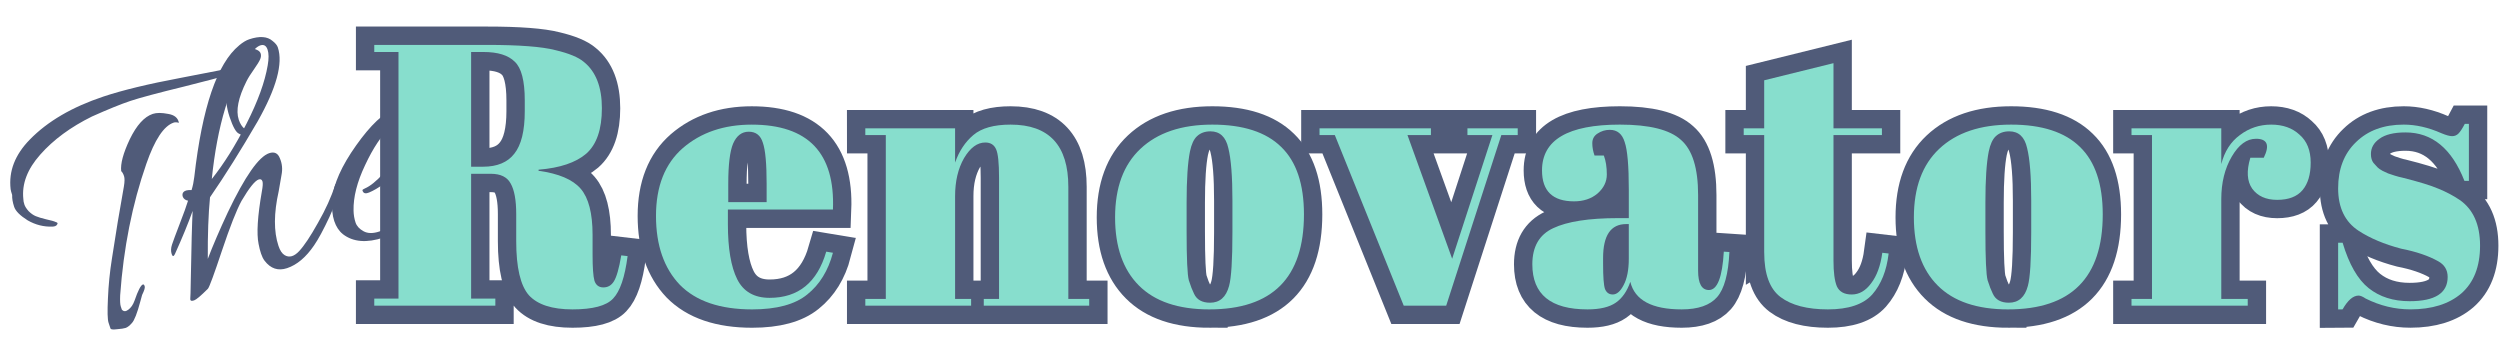
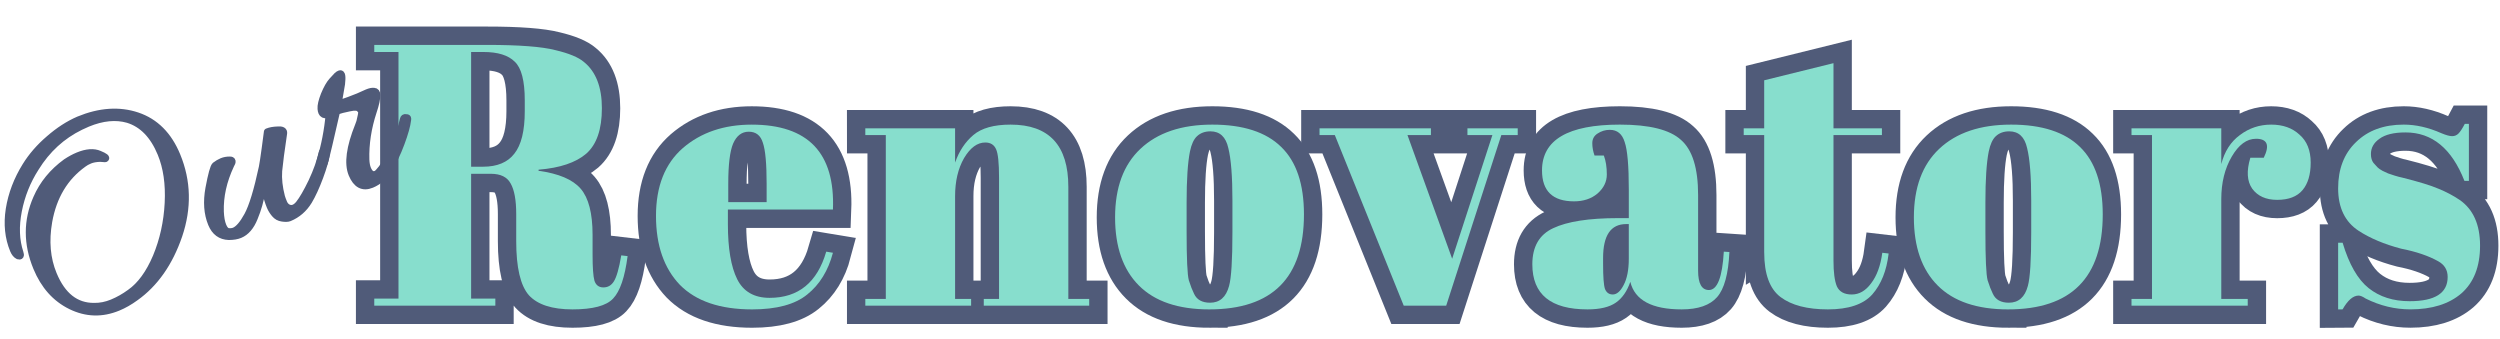
- <svg xmlns="http://www.w3.org/2000/svg" width="236" height="32" version="1.1" id="svg4">
+ <svg xmlns="http://www.w3.org/2000/svg" id="svg4" version="1.1" height="32" width="236">
  <style id="style23" />
  <defs id="defs8" />
-   <g style="fill:#505b79;fill-opacity:1" transform="rotate(-18.45149)">
-     <path d="m 4.3,29.743 q 0.105,0 0.105,0.211 0,0.211 -0.492,0.703 l -0.352,0.527 q -0.949,1.442 -1.407,1.688 -0.422,0.246 -0.703,0.246 -0.246,0 -0.809,-0.141 -0.527,-0.105 -0.563,-0.246 0,-0.141 0,-0.598 0,-0.457 0.668,-2.18 0.668,-1.758 1.547,-3.446 1.618,-3.165 3.235,-6.119 0.316,-0.598 0.316,-0.914 0,-0.352 -0.105,-0.527 0.211,-1.02 1.723,-2.602 1.547,-1.582 2.813,-1.582 0.563,0 1.371,0.457 0.809,0.422 0.703,1.125 -0.246,-0.176 -0.457,-0.176 -1.477,0 -3.692,2.884 -3.692,4.783 -6.26,10.972 -0.281,0.738 -0.281,1.02 0,0.246 0,0.316 0.141,0.352 0.563,0.211 0.457,-0.141 0.844,-0.633 0.914,-1.196 1.231,-1.196 z M 17.699,14.586 q 0.281,-0.457 0.844,-1.055 -1.547,-0.035 -4.642,-0.281 -3.833,-0.316 -5.24,-0.316 -1.407,0 -3.903,0.246 -3.341,0.457 -5.767,1.864 -2.391,1.371 -2.848,3.481 -0.07,0.211 -0.07,0.527 0,0.281 0.176,0.703 0.211,0.422 0.492,0.668 0.281,0.246 0.844,0.598 0.598,0.352 0.774,0.527 0.211,0.141 0.07,0.246 -0.105,0.105 -0.246,0.105 -0.105,0 -0.246,-0.035 -1.196,-0.352 -2.04,-1.301 -0.809,-0.985 -0.809,-1.618 0,-0.668 0.176,-1.125 0,-0.387 0.035,-0.563 0.527,-2.497 3.2,-3.868 3.2,-1.653 7.877,-1.653 2.848,0 7.455,0.633 4.642,0.633 5.169,0.633 0.949,-1.055 1.442,-1.09 0.176,-0.035 0.492,-0.035 0.316,0 0.563,0.246 0.246,0.211 0.246,0.457 0,0.246 -0.211,0.492 -0.211,0.246 -0.879,0.738 -0.633,0.457 -1.02,0.844 -1.829,1.829 -1.829,3.2 0,0.598 0.246,0.985 0.246,0.352 -0.035,0.527 -0.281,0.141 -0.598,-0.246 -0.352,-0.281 -0.352,-1.793 0,-1.512 0.633,-2.743 z" />
-     <path d="m 20.052,11.21 q 0.633,-0.246 1.09,-0.246 1.547,0 2.04,0.844 0.281,0.422 0.281,0.738 0,2.391 -4.009,6.013 -3.552,3.13 -6.541,5.38 -0.985,2.215 -2.04,5.451 1.266,-1.547 3.2,-3.587 3.903,-4.044 5.451,-4.044 0.774,0 0.809,0.774 0.07,0.809 -0.352,1.547 -0.387,0.738 -0.738,1.371 -1.653,2.743 -1.653,4.888 0,0.703 0.281,1.02 0.492,0.563 1.407,0.07 0.914,-0.492 2.532,-1.969 1.653,-1.477 2.673,-2.884 0.176,-0.176 0.316,-0.07 0.176,0.07 0.176,0.176 0,0.07 -0.07,0.176 -0.527,0.949 -1.899,2.426 -1.371,1.442 -2.215,2.075 -1.618,1.231 -3.095,1.231 -1.336,0 -1.793,-1.336 -0.105,-0.316 -0.105,-0.738 0,-0.457 0.07,-0.949 0.176,-1.477 1.864,-4.607 0.352,-0.633 0.352,-0.879 0,-0.281 -0.281,-0.281 -0.563,0 -2.18,1.407 -1.09,1.02 -3.235,3.868 -2.11,2.813 -2.391,2.989 -1.266,0.633 -1.582,0.633 -0.281,0 -0.316,-0.105 -0.035,-0.07 0.035,-0.211 0.07,-0.141 0.563,-1.547 1.653,-4.677 2.251,-6.189 -1.16,1.477 -2.884,3.341 -0.281,0.281 -0.281,-0.105 0,-0.422 0.316,-0.844 0.316,-0.422 1.301,-1.618 1.02,-1.231 1.442,-1.829 -0.316,-0.176 -0.352,-0.492 0,-0.316 0.211,-0.422 0.246,-0.141 0.774,0.07 0.352,-0.492 0.633,-1.09 4.185,-9.002 7.948,-10.444 z m 1.969,2.637 q 0.457,-0.844 0.457,-1.407 0,-0.598 -0.527,-0.598 -0.492,0 -1.336,0.633 -3.868,2.954 -6.998,9.882 2.286,-1.477 4.783,-3.939 2.497,-2.462 3.622,-4.572 z" />
-     <path d="m 32.117,21.549 q 1.899,0 1.899,1.829 0,0.949 -0.527,1.547 -0.879,1.301 -2.848,2.286 -1.969,0.949 -3.341,1.055 -0.492,0.035 -0.527,-0.281 -0.035,-0.141 0.07,-0.176 0.141,-0.035 0.211,-0.035 0.809,-0.07 2.075,-0.774 2.356,-1.266 3.446,-2.602 0.457,-0.633 0.457,-1.196 0,-0.598 -0.563,-0.598 -0.457,0 -1.231,0.387 -1.653,0.774 -3.481,2.708 -1.829,1.899 -2.391,3.728 -0.176,0.563 -0.176,1.125 0,0.527 0.457,1.02 0.457,0.492 1.407,0.492 1.055,0 2.426,-0.563 3.974,-1.618 6.119,-4.888 0.211,-0.281 0.387,-0.105 0.141,0.07 0.141,0.176 0,0.105 -0.105,0.246 -1.055,1.758 -2.673,3.13 -3.13,2.673 -6.084,2.673 -2.532,0 -3.552,-1.512 -0.387,-0.598 -0.387,-1.442 0,-0.844 0.457,-2.004 0.879,-2.004 3.763,-4.114 2.884,-2.11 4.572,-2.11 z" />
+   <g id="g33" style="fill:#87decd;fill-opacity:1;stroke:#505b79;stroke-width:3.464;stroke-linecap:round;stroke-linejoin:miter;stroke-miterlimit:4;stroke-dasharray:none;stroke-opacity:1;paint-order:stroke markers fill">
+     <path id="path13" d="M 46.337,16.407 H 44.474 v 11.781 h 2.286 v 0.668 H 35.331 v -0.668 h 2.286 V 4.907 h -2.286 v -0.668 h 10.62 q 4.572,0 6.471,0.492 1.934,0.457 2.708,1.125 1.688,1.371 1.688,4.361 0,2.989 -1.477,4.29 -1.477,1.266 -4.501,1.512 v 0.105 q 2.848,0.387 3.974,1.688 1.125,1.301 1.125,4.361 v 1.864 q 0,1.829 0.176,2.462 0.211,0.633 0.844,0.633 0.633,0 0.985,-0.563 0.387,-0.598 0.703,-2.462 l 0.598,0.07 q -0.387,2.989 -1.371,4.009 -0.949,1.02 -3.833,1.02 -2.884,0 -4.114,-1.336 -1.196,-1.371 -1.196,-5.099 v -2.567 q 0,-1.969 -0.527,-2.884 -0.492,-0.914 -1.864,-0.914 z M 44.474,4.907 V 15.738 h 1.125 q 2.004,0 2.954,-1.231 0.985,-1.231 0.985,-4.009 V 9.479 q 0,-2.778 -0.949,-3.657 -0.914,-0.914 -2.954,-0.914 z" />
+     <path id="path15" d="m 70.999,29.207 q -4.536,0 -6.822,-2.321 -2.251,-2.356 -2.251,-6.506 0,-4.185 2.532,-6.4 2.567,-2.215 6.506,-2.215 7.983,0 7.666,8.018 h -9.917 v 1.371 q 0,3.446 0.879,5.205 0.879,1.758 3.059,1.758 4.079,0 5.345,-4.361 l 0.633,0.105 q -0.668,2.532 -2.426,3.939 -1.723,1.407 -5.205,1.407 z M 68.748,19.079 h 3.622 v -1.723 q 0,-2.848 -0.352,-3.868 -0.316,-1.055 -1.336,-1.055 -0.985,0 -1.477,1.125 -0.457,1.09 -0.457,3.798 z" />
+     <path id="path17" d="m 81.685,12.116 h 8.475 v 3.235 q 0.563,-1.618 1.723,-2.602 1.16,-0.985 3.517,-0.985 5.451,0 5.451,5.873 v 10.585 h 1.969 v 0.633 h -9.952 v -0.633 h 1.442 v -11.429 q 0,-2.11 -0.281,-2.708 -0.281,-0.633 -1.02,-0.633 -1.125,0 -2.004,1.477 -0.844,1.477 -0.844,3.587 v 9.706 h 1.512 v 0.633 h -9.987 v -0.633 h 1.934 v -15.473 h -1.934 z" />
+     <path id="path19" d="m 116.341,21.928 v -2.989 q 0,-3.411 -0.387,-4.958 -0.352,-1.582 -1.688,-1.582 -0.774,0 -1.266,0.457 -0.457,0.422 -0.668,1.442 -0.316,1.582 -0.316,4.818 v 2.743 q 0,3.833 0.211,4.607 0.246,0.774 0.492,1.266 0.387,0.844 1.512,0.844 1.371,0 1.793,-1.582 0.317,-1.125 0.317,-5.064 z m -2.18,7.279 q -4.396,0 -6.646,-2.251 -2.251,-2.251 -2.251,-6.435 0,-4.22 2.391,-6.471 2.426,-2.286 6.787,-2.286 4.361,0 6.506,2.11 2.145,2.075 2.145,6.365 0,8.967 -8.932,8.967 z" />
+     <path id="path21" d="m 124.564,12.749 v -0.633 h 10.515 v 0.633 h -2.215 l 4.22,11.675 3.798,-11.675 h -2.356 v -0.633 h 4.747 v 0.633 h -1.547 l -5.205,16.106 h -4.009 l -6.506,-16.106 z" />
+     <path id="path23" d="m 152.739,20.591 h 1.02 v -2.708 q 0,-3.341 -0.387,-4.466 -0.352,-1.16 -1.407,-1.16 -0.633,0 -1.16,0.352 -0.492,0.316 -0.492,0.914 0,0.563 0.211,1.16 h 0.879 q 0.281,0.738 0.281,1.793 0,1.02 -0.879,1.793 -0.879,0.738 -2.215,0.738 -3.024,0 -3.024,-2.919 0,-4.325 7.35,-4.325 4.185,0 5.767,1.442 1.618,1.407 1.618,5.205 v 7.139 q 0,1.829 1.02,1.829 1.196,0 1.407,-3.622 l 0.527,0.035 q -0.141,3.095 -1.16,4.255 -1.02,1.16 -3.341,1.16 -4.22,0 -4.853,-2.602 -0.457,1.336 -1.371,1.969 -0.914,0.633 -2.673,0.633 -5.205,0 -5.205,-4.255 0,-2.497 1.969,-3.411 2.004,-0.949 6.119,-0.949 z m -1.407,4.325 q 0,1.829 0.176,2.356 0.211,0.527 0.738,0.527 0.563,0 1.02,-0.879 0.492,-0.914 0.492,-2.497 v -3.27 h -0.246 q -2.18,0 -2.18,3.2 z" />
+     <path id="path25" d="m 166.54,23.827 v -11.077 h -1.934 v -0.633 h 1.934 V 7.58 l 6.541,-1.618 v 6.154 h 4.572 v 0.633 h -4.572 v 11.851 q 0,1.653 0.317,2.426 0.352,0.774 1.407,0.774 1.055,0 1.829,-1.055 0.809,-1.055 1.055,-2.884 l 0.598,0.07 q -0.281,2.426 -1.547,3.868 -1.266,1.407 -4.185,1.407 -2.919,0 -4.466,-1.16 -1.547,-1.16 -1.547,-4.22 z" />
+     <path id="path27" d="m 191.747,21.928 v -2.989 q 0,-3.411 -0.387,-4.958 -0.352,-1.582 -1.688,-1.582 -0.774,0 -1.266,0.457 -0.457,0.422 -0.668,1.442 -0.316,1.582 -0.316,4.818 v 2.743 q 0,3.833 0.211,4.607 0.246,0.774 0.492,1.266 0.387,0.844 1.512,0.844 1.371,0 1.793,-1.582 0.317,-1.125 0.317,-5.064 z m -2.18,7.279 q -4.396,0 -6.646,-2.251 -2.251,-2.251 -2.251,-6.435 0,-4.22 2.391,-6.471 2.426,-2.286 6.787,-2.286 4.361,0 6.506,2.11 2.145,2.075 2.145,6.365 0,8.967 -8.932,8.967 z" />
+     <path id="path29" d="m 212.96,13.101 q -1.301,0 -2.286,1.688 -0.985,1.688 -0.985,4.009 v 9.424 h 2.497 v 0.633 h -10.972 v -0.633 h 1.934 v -15.473 h -1.934 v -0.633 h 8.475 v 3.376 q 0.457,-1.793 1.758,-2.743 1.301,-0.985 2.954,-0.985 1.653,0 2.673,0.949 1.055,0.914 1.055,2.637 0,1.688 -0.774,2.602 -0.774,0.914 -2.391,0.914 -1.582,0 -2.356,-1.055 -0.738,-1.055 -0.176,-2.919 h 1.266 q 0.879,-1.793 -0.738,-1.793 z" />
+     <path id="path31" d="m 220.72,29.207 v -6.295 h 0.422 q 0.914,3.059 2.462,4.29 1.547,1.231 3.868,1.231 3.587,0 3.587,-2.286 0,-0.985 -0.879,-1.477 -1.371,-0.774 -3.517,-1.196 -2.391,-0.633 -4.009,-1.688 -1.934,-1.266 -1.934,-4.009 0,-2.743 1.688,-4.361 1.688,-1.653 4.501,-1.653 1.723,0 3.552,0.809 0.668,0.281 1.02,0.281 0.352,0 0.598,-0.246 0.246,-0.246 0.598,-0.914 h 0.387 v 5.38 h -0.422 q -1.793,-4.572 -5.556,-4.572 -1.653,0 -2.462,0.598 -0.809,0.563 -0.809,1.442 0,0.527 0.246,0.844 0.246,0.281 0.387,0.422 0.141,0.141 0.457,0.316 0.317,0.141 0.527,0.246 0.211,0.07 0.633,0.211 0.457,0.141 0.668,0.176 2.391,0.598 3.446,1.055 1.055,0.422 2.004,1.055 1.934,1.336 1.934,4.325 0,2.954 -1.758,4.501 -1.758,1.512 -4.818,1.512 -2.18,0 -4.22,-1.02 -0.422,-0.281 -0.668,-0.281 -0.774,0 -1.512,1.301 z" />
  </g>
-   <g style="fill:#87decd;fill-opacity:1;stroke:#505b79;stroke-width:3.464;stroke-linecap:round;stroke-linejoin:miter;stroke-miterlimit:4;stroke-dasharray:none;stroke-opacity:1;paint-order:stroke markers fill">
-     <path d="M 46.337,16.407 H 44.474 v 11.781 h 2.286 v 0.668 H 35.331 v -0.668 h 2.286 V 4.907 h -2.286 v -0.668 h 10.62 q 4.572,0 6.471,0.492 1.934,0.457 2.708,1.125 1.688,1.371 1.688,4.361 0,2.989 -1.477,4.29 -1.477,1.266 -4.501,1.512 v 0.105 q 2.848,0.387 3.974,1.688 1.125,1.301 1.125,4.361 v 1.864 q 0,1.829 0.176,2.462 0.211,0.633 0.844,0.633 0.633,0 0.985,-0.563 0.387,-0.598 0.703,-2.462 l 0.598,0.07 q -0.387,2.989 -1.371,4.009 -0.949,1.02 -3.833,1.02 -2.884,0 -4.114,-1.336 -1.196,-1.371 -1.196,-5.099 v -2.567 q 0,-1.969 -0.527,-2.884 -0.492,-0.914 -1.864,-0.914 z M 44.474,4.907 V 15.738 h 1.125 q 2.004,0 2.954,-1.231 0.985,-1.231 0.985,-4.009 V 9.479 q 0,-2.778 -0.949,-3.657 -0.914,-0.914 -2.954,-0.914 z" />
-     <path d="m 70.999,29.207 q -4.536,0 -6.822,-2.321 -2.251,-2.356 -2.251,-6.506 0,-4.185 2.532,-6.4 2.567,-2.215 6.506,-2.215 7.983,0 7.666,8.018 h -9.917 v 1.371 q 0,3.446 0.879,5.205 0.879,1.758 3.059,1.758 4.079,0 5.345,-4.361 l 0.633,0.105 q -0.668,2.532 -2.426,3.939 -1.723,1.407 -5.205,1.407 z M 68.748,19.079 h 3.622 v -1.723 q 0,-2.848 -0.352,-3.868 -0.316,-1.055 -1.336,-1.055 -0.985,0 -1.477,1.125 -0.457,1.09 -0.457,3.798 z" />
-     <path d="m 81.685,12.116 h 8.475 v 3.235 q 0.563,-1.618 1.723,-2.602 1.16,-0.985 3.517,-0.985 5.451,0 5.451,5.873 v 10.585 h 1.969 v 0.633 h -9.952 v -0.633 h 1.442 v -11.429 q 0,-2.11 -0.281,-2.708 -0.281,-0.633 -1.02,-0.633 -1.125,0 -2.004,1.477 -0.844,1.477 -0.844,3.587 v 9.706 h 1.512 v 0.633 h -9.987 v -0.633 h 1.934 v -15.473 h -1.934 z" />
-     <path d="m 116.341,21.928 v -2.989 q 0,-3.411 -0.387,-4.958 -0.352,-1.582 -1.688,-1.582 -0.774,0 -1.266,0.457 -0.457,0.422 -0.668,1.442 -0.316,1.582 -0.316,4.818 v 2.743 q 0,3.833 0.211,4.607 0.246,0.774 0.492,1.266 0.387,0.844 1.512,0.844 1.371,0 1.793,-1.582 0.317,-1.125 0.317,-5.064 z m -2.18,7.279 q -4.396,0 -6.646,-2.251 -2.251,-2.251 -2.251,-6.435 0,-4.22 2.391,-6.471 2.426,-2.286 6.787,-2.286 4.361,0 6.506,2.11 2.145,2.075 2.145,6.365 0,8.967 -8.932,8.967 z" />
-     <path d="m 124.564,12.749 v -0.633 h 10.515 v 0.633 h -2.215 l 4.22,11.675 3.798,-11.675 h -2.356 v -0.633 h 4.747 v 0.633 h -1.547 l -5.205,16.106 h -4.009 l -6.506,-16.106 z" />
-     <path d="m 152.739,20.591 h 1.02 v -2.708 q 0,-3.341 -0.387,-4.466 -0.352,-1.16 -1.407,-1.16 -0.633,0 -1.16,0.352 -0.492,0.316 -0.492,0.914 0,0.563 0.211,1.16 h 0.879 q 0.281,0.738 0.281,1.793 0,1.02 -0.879,1.793 -0.879,0.738 -2.215,0.738 -3.024,0 -3.024,-2.919 0,-4.325 7.35,-4.325 4.185,0 5.767,1.442 1.618,1.407 1.618,5.205 v 7.139 q 0,1.829 1.02,1.829 1.196,0 1.407,-3.622 l 0.527,0.035 q -0.141,3.095 -1.16,4.255 -1.02,1.16 -3.341,1.16 -4.22,0 -4.853,-2.602 -0.457,1.336 -1.371,1.969 -0.914,0.633 -2.673,0.633 -5.205,0 -5.205,-4.255 0,-2.497 1.969,-3.411 2.004,-0.949 6.119,-0.949 z m -1.407,4.325 q 0,1.829 0.176,2.356 0.211,0.527 0.738,0.527 0.563,0 1.02,-0.879 0.492,-0.914 0.492,-2.497 v -3.27 h -0.246 q -2.18,0 -2.18,3.2 z" />
-     <path d="m 166.54,23.827 v -11.077 h -1.934 v -0.633 h 1.934 V 7.58 l 6.541,-1.618 v 6.154 h 4.572 v 0.633 h -4.572 v 11.851 q 0,1.653 0.317,2.426 0.352,0.774 1.407,0.774 1.055,0 1.829,-1.055 0.809,-1.055 1.055,-2.884 l 0.598,0.07 q -0.281,2.426 -1.547,3.868 -1.266,1.407 -4.185,1.407 -2.919,0 -4.466,-1.16 -1.547,-1.16 -1.547,-4.22 z" />
-     <path d="m 191.747,21.928 v -2.989 q 0,-3.411 -0.387,-4.958 -0.352,-1.582 -1.688,-1.582 -0.774,0 -1.266,0.457 -0.457,0.422 -0.668,1.442 -0.316,1.582 -0.316,4.818 v 2.743 q 0,3.833 0.211,4.607 0.246,0.774 0.492,1.266 0.387,0.844 1.512,0.844 1.371,0 1.793,-1.582 0.317,-1.125 0.317,-5.064 z m -2.18,7.279 q -4.396,0 -6.646,-2.251 -2.251,-2.251 -2.251,-6.435 0,-4.22 2.391,-6.471 2.426,-2.286 6.787,-2.286 4.361,0 6.506,2.11 2.145,2.075 2.145,6.365 0,8.967 -8.932,8.967 z" />
-     <path d="m 212.96,13.101 q -1.301,0 -2.286,1.688 -0.985,1.688 -0.985,4.009 v 9.424 h 2.497 v 0.633 h -10.972 v -0.633 h 1.934 v -15.473 h -1.934 v -0.633 h 8.475 v 3.376 q 0.457,-1.793 1.758,-2.743 1.301,-0.985 2.954,-0.985 1.653,0 2.673,0.949 1.055,0.914 1.055,2.637 0,1.688 -0.774,2.602 -0.774,0.914 -2.391,0.914 -1.582,0 -2.356,-1.055 -0.738,-1.055 -0.176,-2.919 h 1.266 q 0.879,-1.793 -0.738,-1.793 z" />
-     <path d="m 220.72,29.207 v -6.295 h 0.422 q 0.914,3.059 2.462,4.29 1.547,1.231 3.868,1.231 3.587,0 3.587,-2.286 0,-0.985 -0.879,-1.477 -1.371,-0.774 -3.517,-1.196 -2.391,-0.633 -4.009,-1.688 -1.934,-1.266 -1.934,-4.009 0,-2.743 1.688,-4.361 1.688,-1.653 4.501,-1.653 1.723,0 3.552,0.809 0.668,0.281 1.02,0.281 0.352,0 0.598,-0.246 0.246,-0.246 0.598,-0.914 h 0.387 v 5.38 h -0.422 q -1.793,-4.572 -5.556,-4.572 -1.653,0 -2.462,0.598 -0.809,0.563 -0.809,1.442 0,0.527 0.246,0.844 0.246,0.281 0.387,0.422 0.141,0.141 0.457,0.316 0.317,0.141 0.527,0.246 0.211,0.07 0.633,0.211 0.457,0.141 0.668,0.176 2.391,0.598 3.446,1.055 1.055,0.422 2.004,1.055 1.934,1.336 1.934,4.325 0,2.954 -1.758,4.501 -1.758,1.512 -4.818,1.512 -2.18,0 -4.22,-1.02 -0.422,-0.281 -0.668,-0.281 -0.774,0 -1.512,1.301 z" />
+   <g style="stroke:#505b79;stroke-opacity:1;stroke-linejoin:round;stroke-linecap:square;paint-order:markers stroke fill" transform="rotate(-22.45347)" aria-label="Our">
+     <path id="path42" style="font-style:normal;font-variant:normal;font-weight:normal;font-stretch:normal;font-family:Allura;-inkscape-font-specification:Allura;fill:#505b79;fill-opacity:1;stroke-width:0.658;stroke:#505b79;stroke-opacity:1;stroke-linejoin:round;stroke-linecap:square;paint-order:markers stroke fill" d="m 9.827,19.957 q 0,3.924 -2.713,7.032 -2.713,3.081 -6.031,3.845 -0.974,0.237 -1.87,0.237 -2.449,0 -4.056,-1.817 -1.607,-1.817 -1.607,-4.583 0,-3.661 2.502,-6.057 1.58,-1.528 3.871,-2.081 0.685,-0.132 1.264,-0.132 1.317,0 1.923,0.632 0.606,0.606 0.342,0.606 l -0.421,-0.211 q -0.553,-0.211 -0.974,-0.211 -0.395,0 -0.685,0.079 -3.16,0.737 -5.109,3.792 -1.501,2.37 -1.501,4.767 0,3.292 2.397,4.266 0.79,0.342 1.712,0.342 0.948,0 1.923,-0.237 1.765,-0.395 3.582,-2.186 1.817,-1.817 2.976,-4.266 1.159,-2.449 1.159,-4.583 0,-2.792 -1.659,-4.161 -1.396,-1.106 -3.661,-1.106 -0.342,0 -0.737,0.026 -2.923,0.184 -5.399,1.975 -1.817,1.264 -3.055,3.134 -1.238,1.87 -1.369,3.713 -0.026,0.421 -0.263,0.211 -0.211,-0.237 -0.211,-0.685 0,-1.896 1.106,-3.713 1.132,-1.844 3.002,-3.187 1.317,-0.948 3.002,-1.501 1.712,-0.579 3.266,-0.606 3.239,0 5.267,1.765 2.028,1.765 2.028,4.899 z" />
+     <path id="path44" style="font-style:normal;font-variant:normal;font-weight:normal;font-stretch:normal;font-family:Allura;-inkscape-font-specification:Allura;fill:#505b79;fill-opacity:1;stroke-width:0.658;stroke:#505b79;stroke-opacity:1;stroke-linejoin:round;stroke-linecap:square;paint-order:markers stroke fill" d="m 22.945,25.145 q -0.395,0.711 -1.422,1.817 -1.027,1.106 -1.844,1.712 -1.053,0.764 -2.291,0.764 -0.237,0 -0.632,-0.237 -0.369,-0.211 -0.5,-0.632 -0.132,-0.421 -0.132,-0.816 0,-1.369 0.527,-2.713 -0.079,0.053 -0.737,1.132 -0.632,1.053 -1.58,2.002 -0.922,0.948 -1.87,0.948 -0.448,0 -1.027,-0.237 -1.053,-0.474 -1.053,-1.738 0,-1.554 1.053,-3.187 1.08,-1.659 1.369,-1.765 0.395,-0.105 0.737,-0.105 0.369,0 0.737,0.158 0.369,0.132 -0.105,0.474 -1.817,1.659 -2.581,3.687 -0.29,0.79 -0.29,1.343 0,0.527 0.263,0.685 0.29,0.158 0.553,0.158 0.632,0 1.712,-0.869 1.106,-0.895 3.029,-3.687 0.263,-0.395 0.922,-1.528 0.658,-1.159 0.79,-1.369 0.421,0 0.974,0.211 0.579,0.184 0.395,0.5 -1.264,2.107 -1.791,3.108 -0.5,1.001 -0.685,2.344 -0.026,0.237 -0.026,0.606 0,0.369 0.211,0.606 0.395,0.421 1.08,0.053 0.711,-0.395 1.923,-1.475 1.211,-1.106 1.949,-2.16 0.105,-0.132 0.237,-0.053 0.158,0.053 0.158,0.132 0,0.053 -0.053,0.132 z" />
+     <path id="path46" style="font-style:normal;font-variant:normal;font-weight:normal;font-stretch:normal;font-family:Allura;-inkscape-font-specification:Allura;fill:#505b79;fill-opacity:1;stroke-width:0.658;stroke:#505b79;stroke-opacity:1;stroke-linejoin:round;stroke-linecap:square;paint-order:markers stroke fill" d="m 25.771,29.491 q -1.343,0 -1.343,-1.607 0,-1.633 2.318,-4.003 0.184,-0.184 0.263,-0.29 L 27.193,23.328 q 0.369,-0.5 0.342,-0.632 l -0.079,-0.237 q -0.105,-0.316 -0.869,-0.448 -0.764,-0.158 -1.238,-0.158 -2.37,3.345 -2.739,3.819 -0.369,0.474 -0.5,0.395 -0.132,-0.079 -0.132,-0.184 0,-0.105 0.158,-0.316 1.422,-1.738 2.449,-3.713 -0.316,-0.053 -0.474,-0.211 -0.158,-0.184 -0.026,-0.579 0.132,-0.421 0.79,-1.106 0.685,-0.685 1.185,-0.922 0.5,-0.237 0.632,-0.29 0.132,-0.053 0.29,-0.053 0.316,0 -0.211,0.948 l -1.027,1.633 q 1.185,0.079 2.028,0.079 l 0.922,-0.026 q 0.448,0 0.658,0.132 0.211,0.105 0.105,0.395 -0.184,0.5 -0.922,1.343 -1.58,1.844 -2.37,3.924 -0.184,0.5 -0.184,0.869 0,0.764 0.553,0.764 0.184,0 0.685,-0.29 0.527,-0.29 1.738,-1.369 1.211,-1.106 1.949,-2.16 0.105,-0.132 0.237,-0.053 0.158,0.053 0.158,0.132 0,0.053 -0.053,0.132 -0.395,0.711 -1.422,1.817 -1.027,1.106 -2.002,1.791 -0.948,0.737 -2.054,0.737 z" />
  </g>
</svg>
